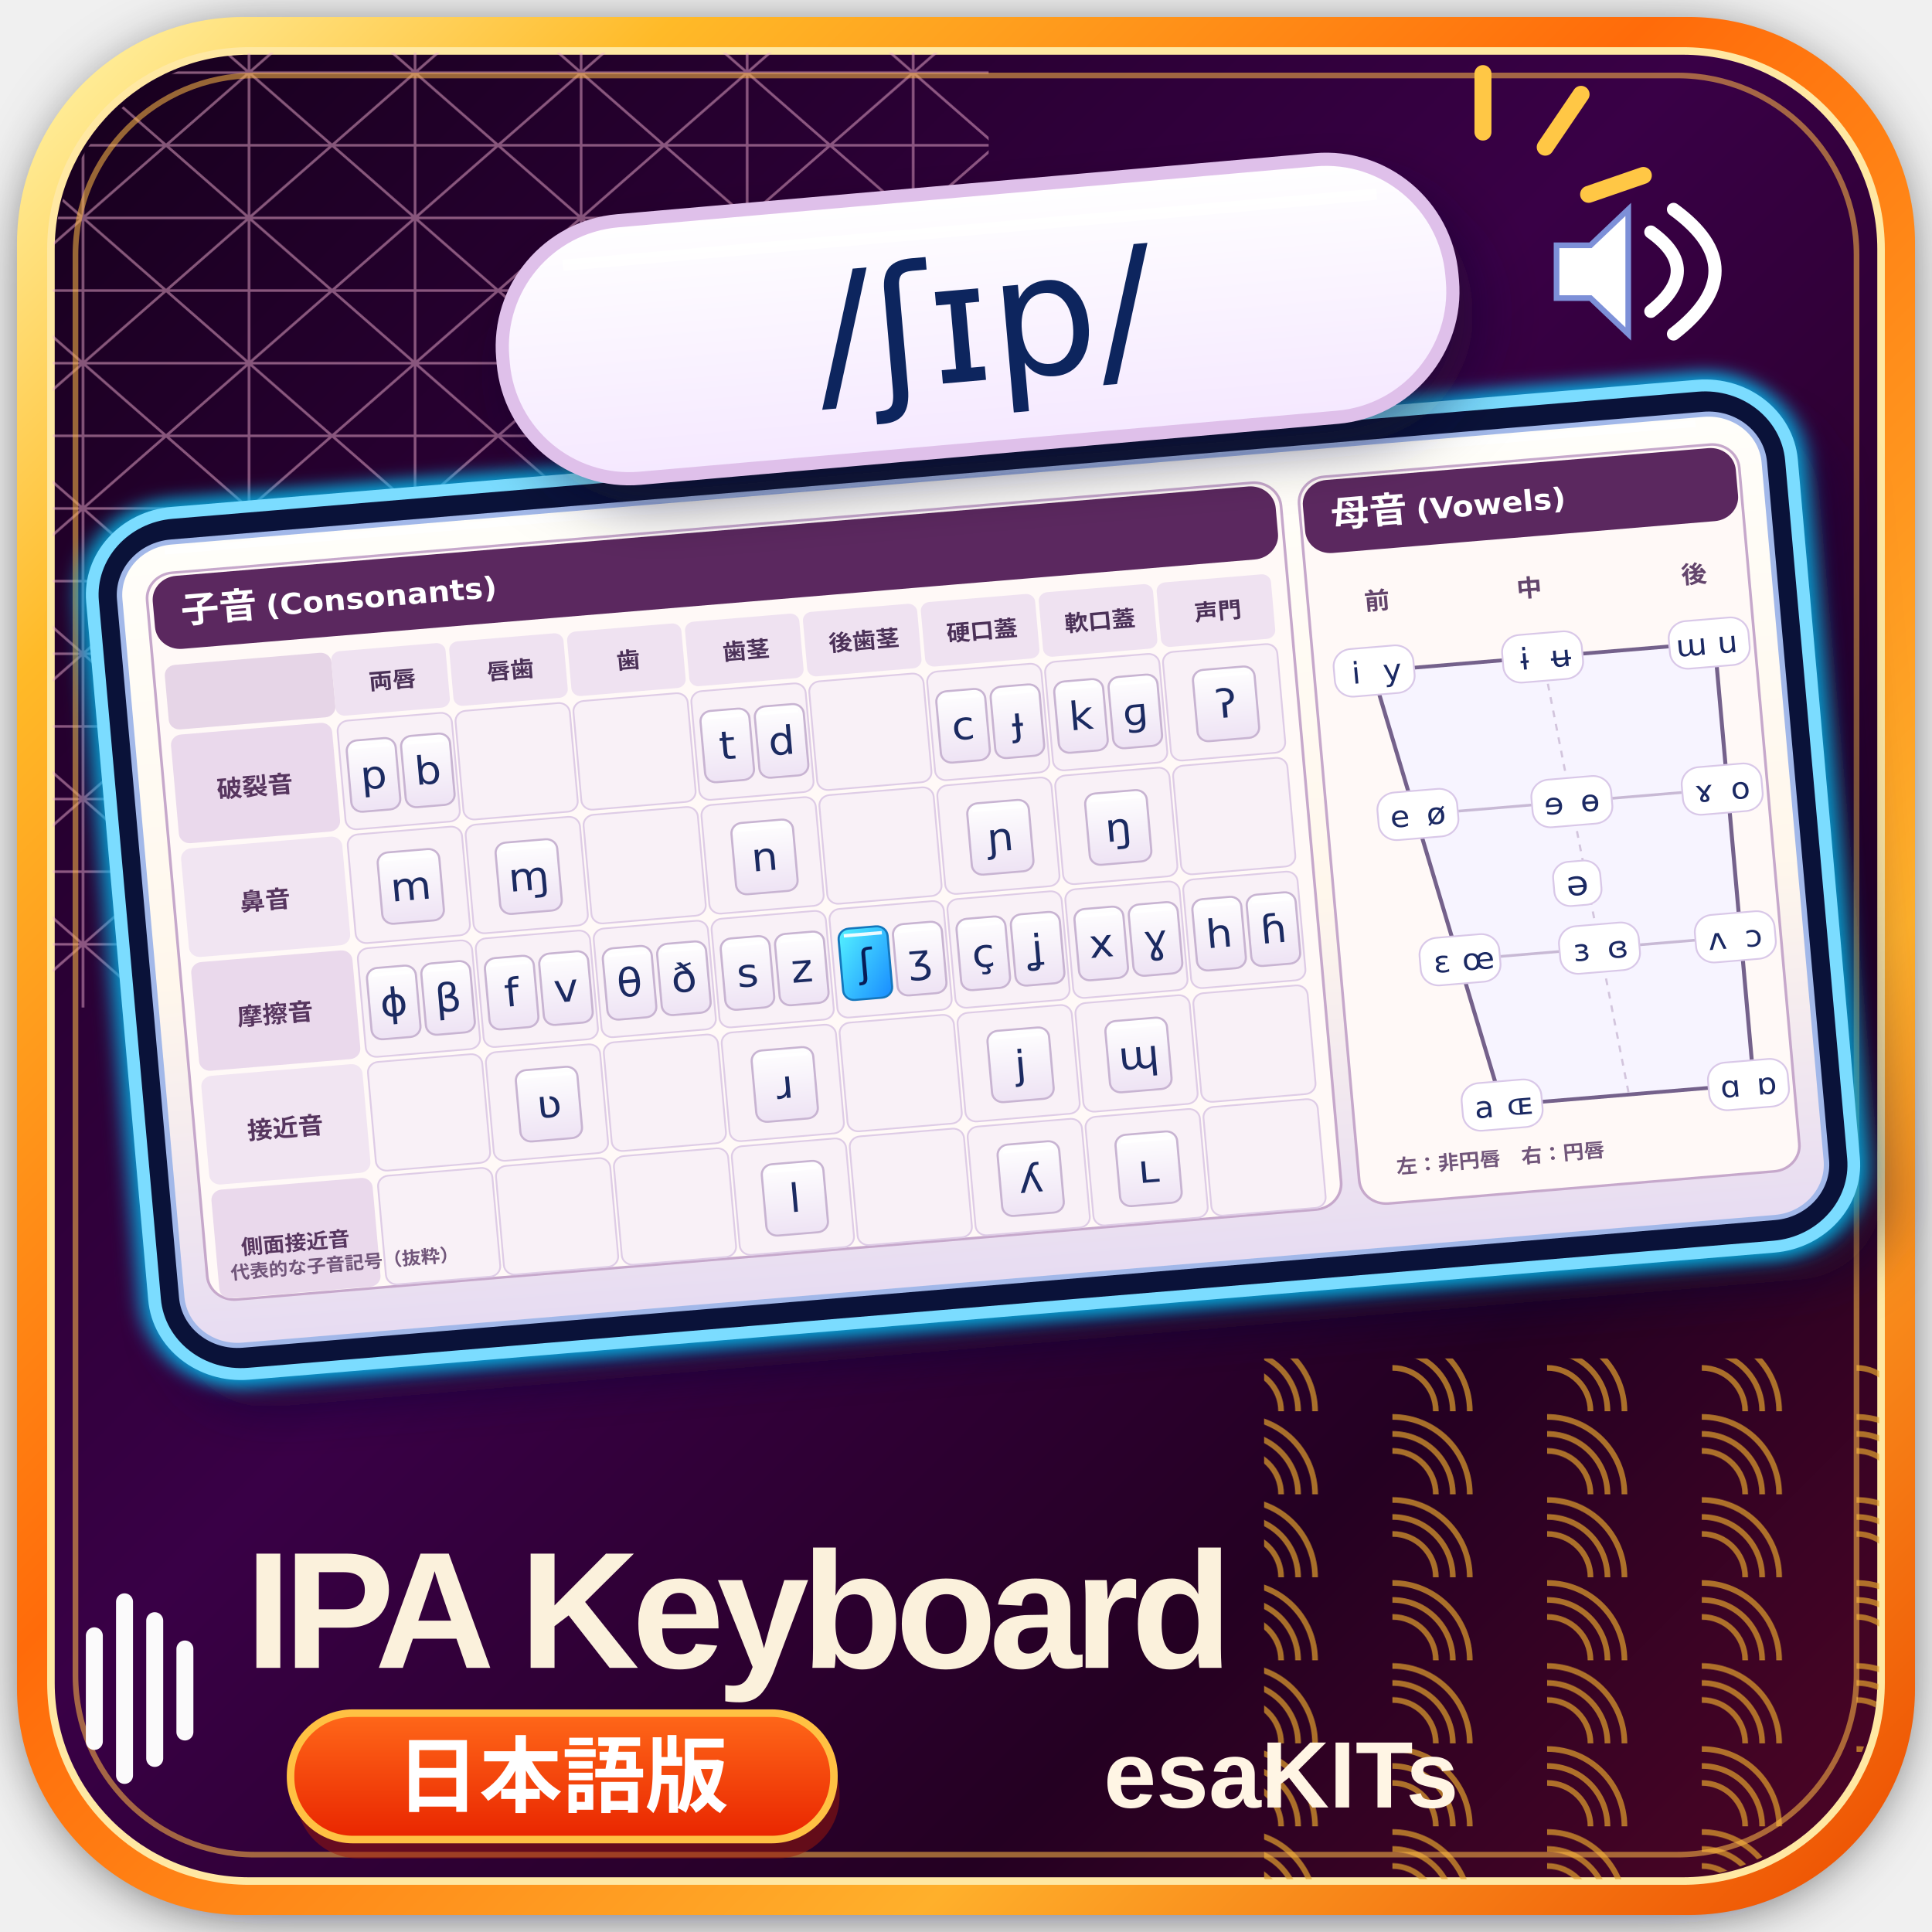
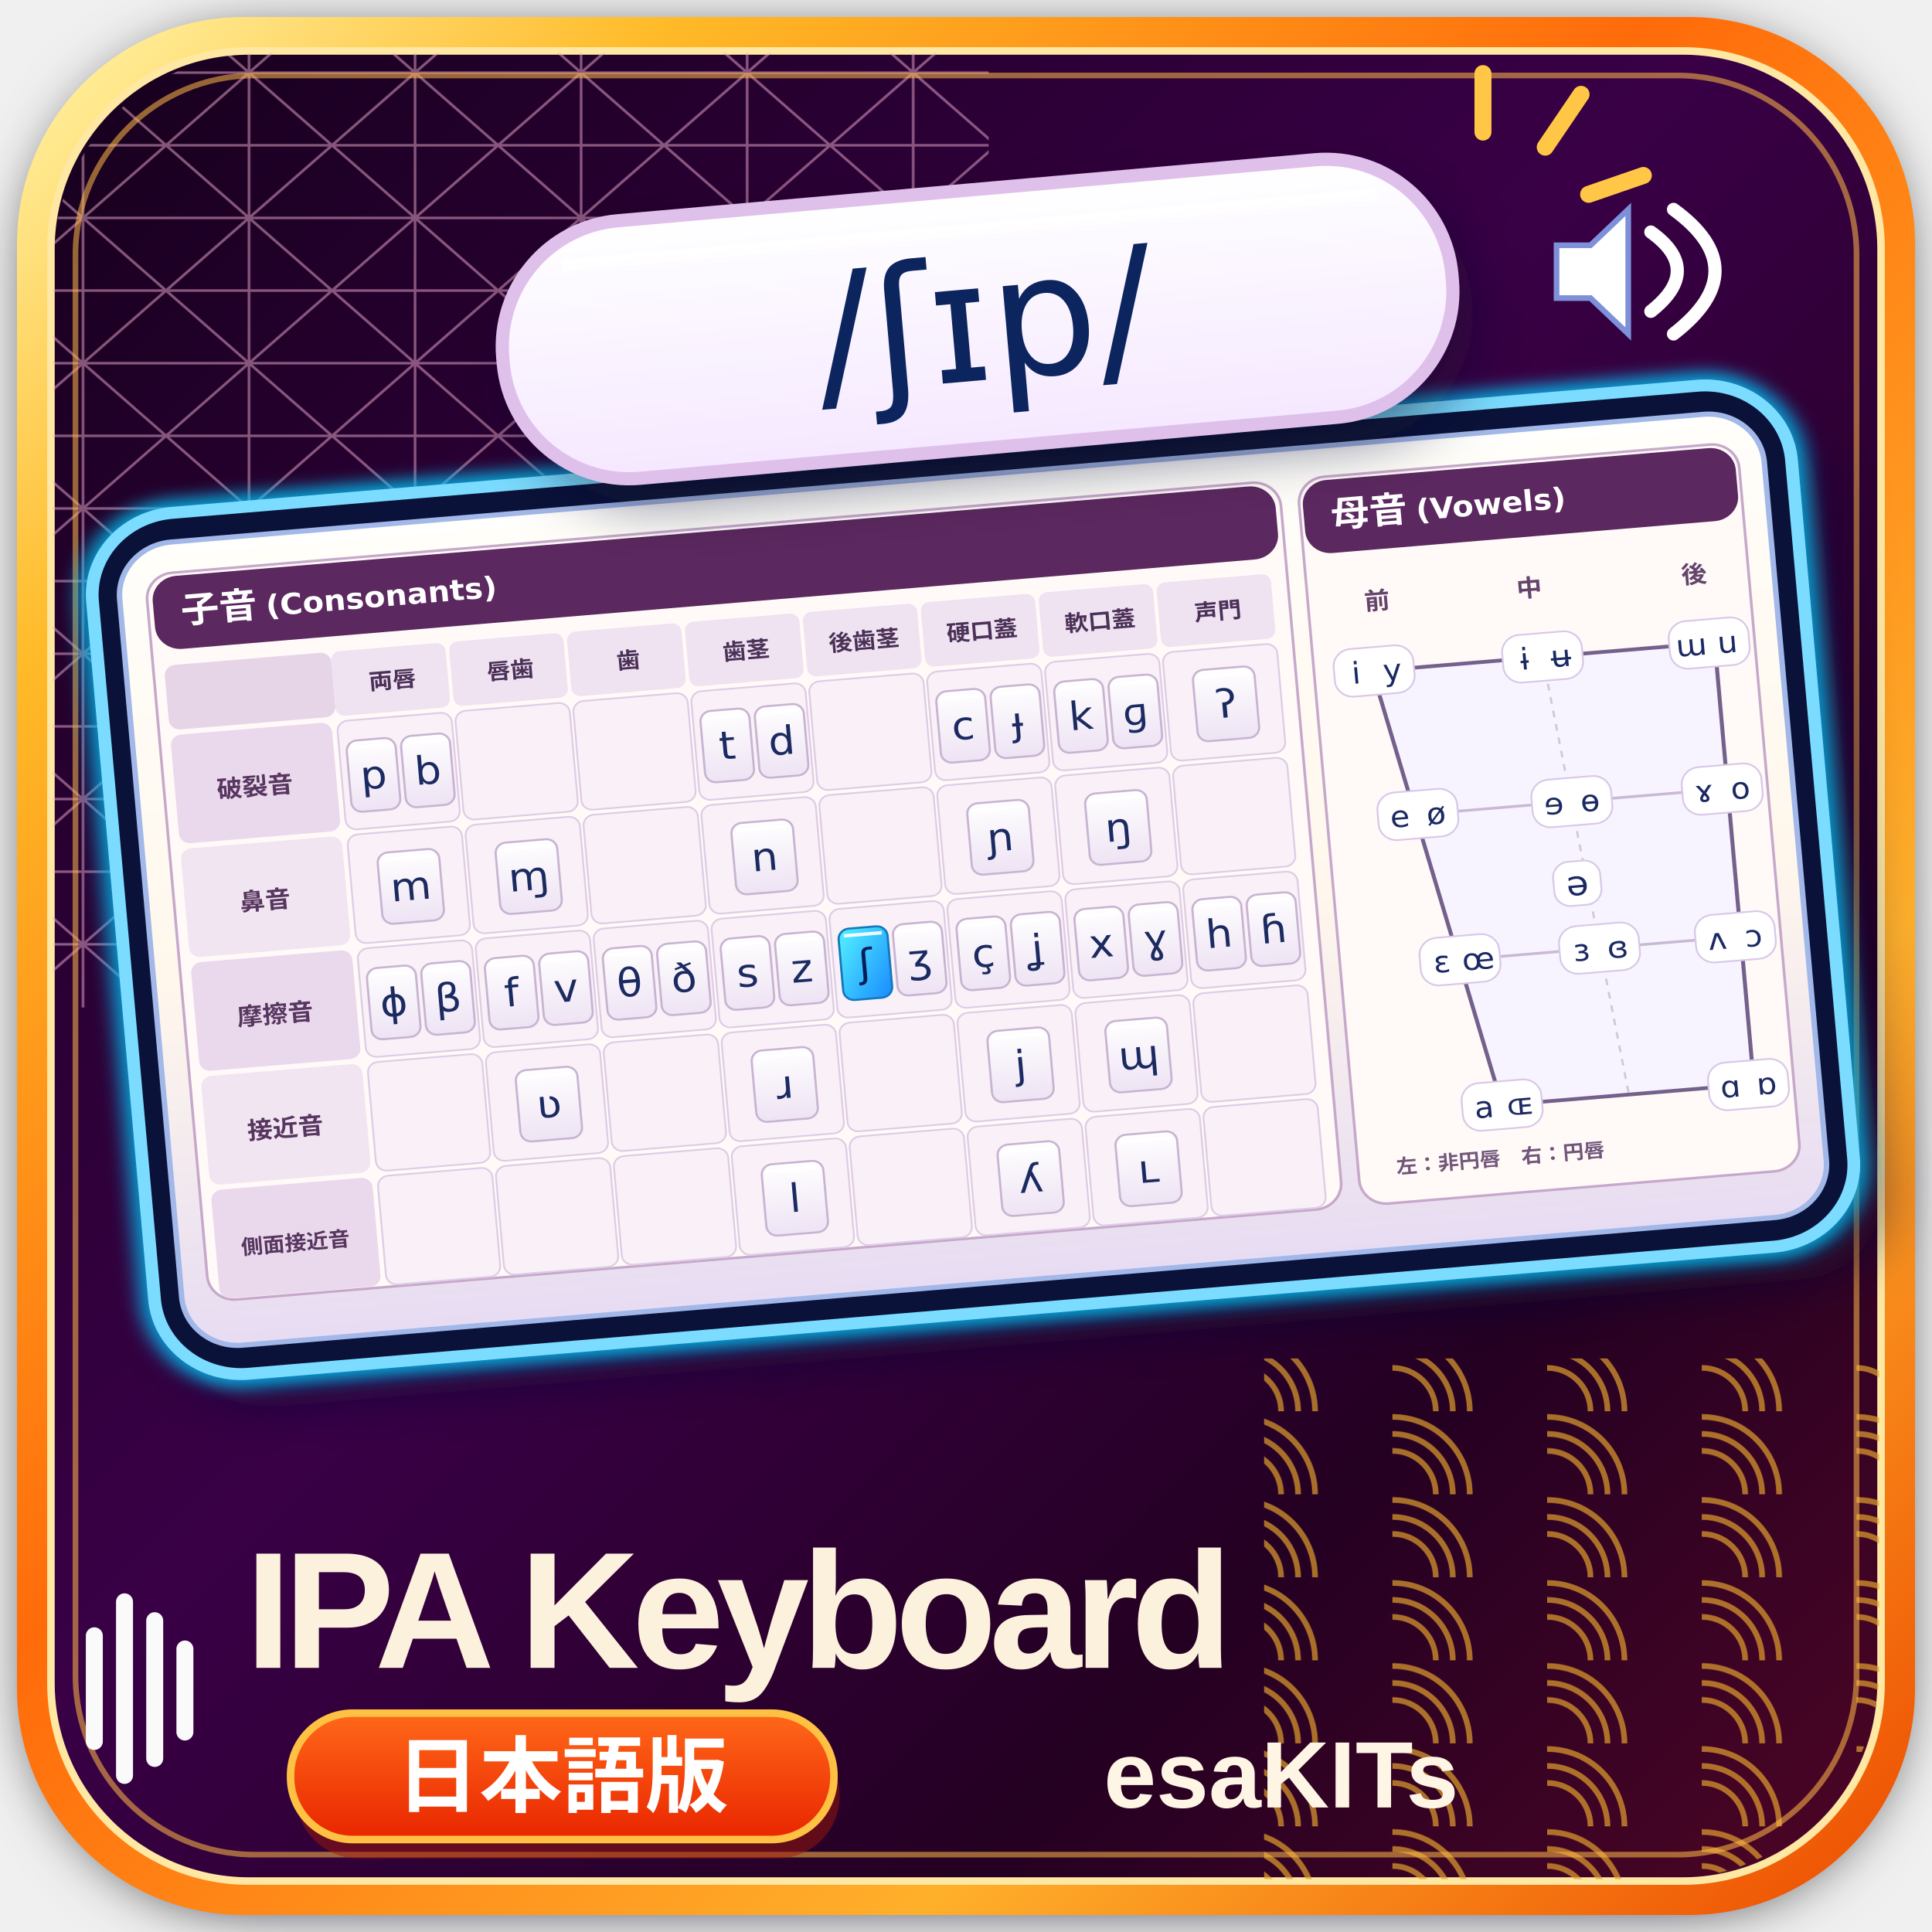
<svg xmlns="http://www.w3.org/2000/svg" width="1024" height="1024" viewBox="0 0 1024 1024" role="img" aria-label="esaKITs IPA Keyboard 日本語版 アイコン。IPA子音の代表的な記号と母音四辺形。">
  <defs>
    <style>
@font-face{font-family:ipa;src:url('https://raw.githubusercontent.com/esaKITs/ipa-keyboard/main/fonts/DoulosSIL-Regular.woff2') format('woff2')}
@font-face{font-family:jp;src:url('https://raw.githubusercontent.com/esaKITs/ipa-keyboard/main/fonts/NotoSansJP-Bold.woff2') format('woff2');font-weight:700}
.ipa{font-family:ipa,"Doulos SIL","Charis SIL","DejaVu Sans",serif}
.jp{font-family:jp,"Noto Sans JP",sans-serif;font-weight:700}
</style>
    <linearGradient id="gold" x1="0" y1="0" x2="1" y2="1">
      <stop stop-color="#fff5aa" />
      <stop offset=".17" stop-color="#ffba28" />
      <stop offset=".43" stop-color="#ff6b0a" />
      <stop offset=".74" stop-color="#ffb02b" />
      <stop offset="1" stop-color="#ed4c00" />
    </linearGradient>
    <linearGradient id="purple" x1="0" y1="0" x2="1" y2="1">
      <stop stop-color="#17001d" />
      <stop offset=".45" stop-color="#390046" />
      <stop offset=".75" stop-color="#240022" />
      <stop offset="1" stop-color="#4d0525" />
    </linearGradient>
    <linearGradient id="paper" x1="0" y1="0" x2="0" y2="1">
      <stop stop-color="#fffefa" />
      <stop offset=".55" stop-color="#fff7ec" />
      <stop offset="1" stop-color="#e7dcf2" />
    </linearGradient>
    <linearGradient id="key" x1="0" y1="0" x2="0" y2="1">
      <stop stop-color="#ffffff" />
      <stop offset="1" stop-color="#eee3f4" />
    </linearGradient>
    <linearGradient id="blue" x1="0" y1="0" x2="1" y2="1">
      <stop stop-color="#00e9ff" />
      <stop offset=".55" stop-color="#1d77ff" />
      <stop offset="1" stop-color="#914fff" />
    </linearGradient>
    <linearGradient id="selected" x1="0" y1="0" x2="1" y2="1">
      <stop stop-color="#55f3ff" />
      <stop offset="1" stop-color="#188bff" />
    </linearGradient>
    <linearGradient id="bubble" x1="0" y1="0" x2="0" y2="1">
      <stop stop-color="#ffffff" />
      <stop offset="1" stop-color="#f5e8ff" />
    </linearGradient>
    <linearGradient id="red" x1="0" y1="0" x2="0" y2="1">
      <stop stop-color="#ff6819" />
      <stop offset="1" stop-color="#e92500" />
    </linearGradient>
    <pattern id="asanoha" width="88" height="77" patternUnits="userSpaceOnUse">
      <g fill="none" stroke="#f6b4d5" stroke-width="1.4" opacity=".48">
        <path d="M0 0L44 0L88 0M0 77L44 77L88 77M0 0L44 38.5L0 77M88 0L44 38.5L88 77M44 0V77M0 38.5H88M0 0L88 77M88 0L0 77" />
      </g>
    </pattern>
    <pattern id="waves" width="82" height="44" patternUnits="userSpaceOnUse">
      <g fill="none" stroke="#e5a42e" stroke-width="3" opacity=".8">
        <path d="M-41 44A41 41 0 0 1 41 44M-32 44A32 32 0 0 1 32 44M-23 44A23 23 0 0 1 23 44M0 0A41 41 0 0 1 82 0M9 0A32 32 0 0 1 73 0M18 0A23 23 0 0 1 64 0" />
      </g>
    </pattern>
    <filter id="shadow" x="-35%" y="-35%" width="180%" height="190%">
      <feGaussianBlur stdDeviation="16" />
    </filter>
    <filter id="glow" x="-40%" y="-40%" width="180%" height="180%">
      <feGaussianBlur stdDeviation="5" />
    </filter>
    <clipPath id="bgclip">
      <rect x="28" y="28" width="968" height="968" rx="112" />
    </clipPath>
  </defs>
  <rect x="17" y="20" width="990" height="992" rx="120" fill="#060014" opacity=".8" filter="url(#shadow)" />
  <rect x="9" y="9" width="1006" height="1006" rx="120" fill="url(#gold)" />
  <rect x="27" y="27" width="970" height="970" rx="105" fill="url(#purple)" stroke="#ffe8a3" stroke-width="4" />
  <g clip-path="url(#bgclip)">
    <rect x="24" y="24" width="500" height="510" fill="url(#asanoha)" />
    <rect x="670" y="720" width="400" height="350" fill="url(#waves)" opacity=".85" />
  </g>
  <rect x="40" y="40" width="944" height="943" rx="95" fill="none" stroke="#ffb947" stroke-width="3" opacity=".55" />
  <g transform="matrix(.96 -.08 .08 .90 -12 100)">
    <rect x="43" y="199" width="938" height="507" rx="48" fill="#070e38" opacity=".55" transform="translate(13 20)" filter="url(#shadow)" />
    <rect x="43" y="199" width="938" height="507" rx="48" fill="#0a0d37" stroke="#00caff" stroke-width="16" opacity=".8" filter="url(#glow)" />
    <rect x="43" y="199" width="938" height="507" rx="48" fill="#0a1239" stroke="#7bdcff" stroke-width="7" />
    <rect x="58" y="216" width="908" height="473" rx="31" fill="url(#paper)" stroke="#a2b8e9" stroke-width="3" />
    <path d="M85 221H930" stroke="#fff" stroke-width="4" opacity=".85" />
    <rect x="73" y="234" width="626" height="428" rx="15" fill="#fff9f7" stroke="#c6a8cb" stroke-width="1.5" />
    <rect x="709" y="234" width="243" height="428" rx="15" fill="#fff9f7" stroke="#c6a8cb" stroke-width="1.5" />
    <rect x="76" y="236" width="620" height="43" rx="14" fill="#5b285f" />
    <rect x="711" y="236" width="239" height="43" rx="14" fill="#5b285f" />
    <text x="91" y="264" font-size="21" fill="#fff" class="jp">子音 <tspan font-size="17" class="ipa">(Consonants)</tspan>
    </text>
    <text x="726" y="264" font-size="21" fill="#fff" class="jp">母音 <tspan font-size="17" class="ipa">(Vowels)</tspan>
    </text>
    <rect x="79" y="288" width="92" height="38" rx="6" fill="#e6d5e7" />
    <rect x="171.00" y="288" width="63.10" height="38" rx="5" fill="#efe2f1" />
    <text x="203.55" y="312" font-size="13" text-anchor="middle" fill="#4b3158" class="jp">両唇</text>
    <rect x="236.10" y="288" width="63.10" height="38" rx="5" fill="#efe2f1" />
    <text x="268.65" y="312" font-size="13" text-anchor="middle" fill="#4b3158" class="jp">唇歯</text>
    <rect x="301.20" y="288" width="63.10" height="38" rx="5" fill="#efe2f1" />
    <text x="333.75" y="312" font-size="13" text-anchor="middle" fill="#4b3158" class="jp">歯</text>
    <rect x="366.30" y="288" width="63.10" height="38" rx="5" fill="#efe2f1" />
    <text x="398.85" y="312" font-size="13" text-anchor="middle" fill="#4b3158" class="jp">歯茎</text>
    <rect x="431.40" y="288" width="63.10" height="38" rx="5" fill="#efe2f1" />
    <text x="463.95" y="312" font-size="13" text-anchor="middle" fill="#4b3158" class="jp">後歯茎</text>
    <rect x="496.50" y="288" width="63.10" height="38" rx="5" fill="#efe2f1" />
    <text x="529.05" y="312" font-size="13" text-anchor="middle" fill="#4b3158" class="jp">硬口蓋</text>
    <rect x="561.60" y="288" width="63.10" height="38" rx="5" fill="#efe2f1" />
    <text x="594.15" y="312" font-size="13" text-anchor="middle" fill="#4b3158" class="jp">軟口蓋</text>
    <rect x="626.70" y="288" width="63.10" height="38" rx="5" fill="#efe2f1" />
    <text x="659.25" y="312" font-size="13" text-anchor="middle" fill="#4b3158" class="jp">声門</text>
    <rect x="79" y="329" width="89" height="64" rx="6" fill="#ead9ec" />
    <text x="123" y="368" font-size="14" text-anchor="middle" fill="#57365f" class="jp">破裂音</text>
    <rect x="171.00" y="329" width="63.10" height="64" rx="6" fill="#f9f1f7" stroke="#decce6" stroke-width="1" />
    <rect x="175.05" y="341" width="27" height="42" rx="6" fill="url(#key)" stroke="#c8b4d2" stroke-width="1.2" />
    <path d="M178.05 345h21" stroke="#fff" stroke-width="2" opacity=".9" />
    <text x="188.55" y="370" font-size="23" text-anchor="middle" fill="#1b2a61" class="ipa">p</text>
    <rect x="205.05" y="341" width="27" height="42" rx="6" fill="url(#key)" stroke="#c8b4d2" stroke-width="1.2" />
    <path d="M208.05 345h21" stroke="#fff" stroke-width="2" opacity=".9" />
    <text x="218.55" y="370" font-size="23" text-anchor="middle" fill="#1b2a61" class="ipa">b</text>
    <rect x="236.10" y="329" width="63.10" height="64" rx="6" fill="#f9f1f7" stroke="#decce6" stroke-width="1" />
    <rect x="301.20" y="329" width="63.10" height="64" rx="6" fill="#f9f1f7" stroke="#decce6" stroke-width="1" />
    <rect x="366.30" y="329" width="63.10" height="64" rx="6" fill="#f9f1f7" stroke="#decce6" stroke-width="1" />
    <rect x="370.35" y="341" width="27" height="42" rx="6" fill="url(#key)" stroke="#c8b4d2" stroke-width="1.2" />
    <path d="M373.35 345h21" stroke="#fff" stroke-width="2" opacity=".9" />
    <text x="383.85" y="370" font-size="23" text-anchor="middle" fill="#1b2a61" class="ipa">t</text>
    <rect x="400.35" y="341" width="27" height="42" rx="6" fill="url(#key)" stroke="#c8b4d2" stroke-width="1.2" />
    <path d="M403.35 345h21" stroke="#fff" stroke-width="2" opacity=".9" />
    <text x="413.85" y="370" font-size="23" text-anchor="middle" fill="#1b2a61" class="ipa">d</text>
    <rect x="431.40" y="329" width="63.10" height="64" rx="6" fill="#f9f1f7" stroke="#decce6" stroke-width="1" />
    <rect x="496.50" y="329" width="63.10" height="64" rx="6" fill="#f9f1f7" stroke="#decce6" stroke-width="1" />
    <rect x="500.55" y="341" width="27" height="42" rx="6" fill="url(#key)" stroke="#c8b4d2" stroke-width="1.2" />
    <path d="M503.55 345h21" stroke="#fff" stroke-width="2" opacity=".9" />
    <text x="514.05" y="370" font-size="23" text-anchor="middle" fill="#1b2a61" class="ipa">c</text>
    <rect x="530.55" y="341" width="27" height="42" rx="6" fill="url(#key)" stroke="#c8b4d2" stroke-width="1.2" />
    <path d="M533.55 345h21" stroke="#fff" stroke-width="2" opacity=".9" />
    <text x="544.05" y="370" font-size="23" text-anchor="middle" fill="#1b2a61" class="ipa">ɟ</text>
    <rect x="561.60" y="329" width="63.10" height="64" rx="6" fill="#f9f1f7" stroke="#decce6" stroke-width="1" />
    <rect x="565.65" y="341" width="27" height="42" rx="6" fill="url(#key)" stroke="#c8b4d2" stroke-width="1.2" />
    <path d="M568.65 345h21" stroke="#fff" stroke-width="2" opacity=".9" />
    <text x="579.15" y="370" font-size="23" text-anchor="middle" fill="#1b2a61" class="ipa">k</text>
    <rect x="595.65" y="341" width="27" height="42" rx="6" fill="url(#key)" stroke="#c8b4d2" stroke-width="1.2" />
    <path d="M598.65 345h21" stroke="#fff" stroke-width="2" opacity=".9" />
    <text x="609.15" y="370" font-size="22" text-anchor="middle" fill="#1b2a61" class="ipa">ɡ</text>
    <rect x="626.70" y="329" width="63.10" height="64" rx="6" fill="#f9f1f7" stroke="#decce6" stroke-width="1" />
    <rect x="642.25" y="341" width="34" height="42" rx="6" fill="url(#key)" stroke="#c8b4d2" stroke-width="1.2" />
    <path d="M645.25 345h28" stroke="#fff" stroke-width="2" opacity=".9" />
    <text x="659.25" y="370" font-size="23" text-anchor="middle" fill="#1b2a61" class="ipa">ʔ</text>
    <rect x="79" y="396" width="89" height="64" rx="6" fill="#f1e5f2" />
    <text x="123" y="435" font-size="14" text-anchor="middle" fill="#57365f" class="jp">鼻音</text>
    <rect x="171.00" y="396" width="63.10" height="64" rx="6" fill="#f9f1f7" stroke="#decce6" stroke-width="1" />
    <rect x="186.55" y="408" width="34" height="42" rx="6" fill="url(#key)" stroke="#c8b4d2" stroke-width="1.2" />
    <path d="M189.55 412h28" stroke="#fff" stroke-width="2" opacity=".9" />
    <text x="203.55" y="437" font-size="23" text-anchor="middle" fill="#1b2a61" class="ipa">m</text>
    <rect x="236.10" y="396" width="63.10" height="64" rx="6" fill="#f9f1f7" stroke="#decce6" stroke-width="1" />
    <rect x="251.65" y="408" width="34" height="42" rx="6" fill="url(#key)" stroke="#c8b4d2" stroke-width="1.2" />
    <path d="M254.65 412h28" stroke="#fff" stroke-width="2" opacity=".9" />
    <text x="268.65" y="437" font-size="23" text-anchor="middle" fill="#1b2a61" class="ipa">ɱ</text>
    <rect x="301.20" y="396" width="63.10" height="64" rx="6" fill="#f9f1f7" stroke="#decce6" stroke-width="1" />
    <rect x="366.30" y="396" width="63.10" height="64" rx="6" fill="#f9f1f7" stroke="#decce6" stroke-width="1" />
    <rect x="381.85" y="408" width="34" height="42" rx="6" fill="url(#key)" stroke="#c8b4d2" stroke-width="1.2" />
    <path d="M384.85 412h28" stroke="#fff" stroke-width="2" opacity=".9" />
    <text x="398.85" y="437" font-size="23" text-anchor="middle" fill="#1b2a61" class="ipa">n</text>
    <rect x="431.40" y="396" width="63.10" height="64" rx="6" fill="#f9f1f7" stroke="#decce6" stroke-width="1" />
    <rect x="496.50" y="396" width="63.10" height="64" rx="6" fill="#f9f1f7" stroke="#decce6" stroke-width="1" />
    <rect x="512.05" y="408" width="34" height="42" rx="6" fill="url(#key)" stroke="#c8b4d2" stroke-width="1.2" />
    <path d="M515.05 412h28" stroke="#fff" stroke-width="2" opacity=".9" />
    <text x="529.05" y="437" font-size="23" text-anchor="middle" fill="#1b2a61" class="ipa">ɲ</text>
    <rect x="561.60" y="396" width="63.10" height="64" rx="6" fill="#f9f1f7" stroke="#decce6" stroke-width="1" />
    <rect x="577.15" y="408" width="34" height="42" rx="6" fill="url(#key)" stroke="#c8b4d2" stroke-width="1.2" />
    <path d="M580.15 412h28" stroke="#fff" stroke-width="2" opacity=".9" />
    <text x="594.15" y="437" font-size="23" text-anchor="middle" fill="#1b2a61" class="ipa">ŋ</text>
    <rect x="626.70" y="396" width="63.10" height="64" rx="6" fill="#f9f1f7" stroke="#decce6" stroke-width="1" />
    <rect x="79" y="463" width="89" height="64" rx="6" fill="#ead9ec" />
    <text x="123" y="502" font-size="14" text-anchor="middle" fill="#57365f" class="jp">摩擦音</text>
    <rect x="171.00" y="463" width="63.10" height="64" rx="6" fill="#f9f1f7" stroke="#decce6" stroke-width="1" />
    <rect x="175.05" y="475" width="27" height="42" rx="6" fill="url(#key)" stroke="#c8b4d2" stroke-width="1.2" />
    <path d="M178.05 479h21" stroke="#fff" stroke-width="2" opacity=".9" />
    <text x="188.55" y="504" font-size="23" text-anchor="middle" fill="#1b2a61" class="ipa">ɸ</text>
    <rect x="205.05" y="475" width="27" height="42" rx="6" fill="url(#key)" stroke="#c8b4d2" stroke-width="1.2" />
    <path d="M208.05 479h21" stroke="#fff" stroke-width="2" opacity=".9" />
    <text x="218.55" y="504" font-size="23" text-anchor="middle" fill="#1b2a61" class="ipa">β</text>
    <rect x="236.10" y="463" width="63.10" height="64" rx="6" fill="#f9f1f7" stroke="#decce6" stroke-width="1" />
    <rect x="240.15" y="475" width="27" height="42" rx="6" fill="url(#key)" stroke="#c8b4d2" stroke-width="1.2" />
    <path d="M243.15 479h21" stroke="#fff" stroke-width="2" opacity=".9" />
    <text x="253.65" y="504" font-size="23" text-anchor="middle" fill="#1b2a61" class="ipa">f</text>
    <rect x="270.15" y="475" width="27" height="42" rx="6" fill="url(#key)" stroke="#c8b4d2" stroke-width="1.2" />
    <path d="M273.15 479h21" stroke="#fff" stroke-width="2" opacity=".9" />
    <text x="283.65" y="504" font-size="23" text-anchor="middle" fill="#1b2a61" class="ipa">v</text>
    <rect x="301.20" y="463" width="63.10" height="64" rx="6" fill="#f9f1f7" stroke="#decce6" stroke-width="1" />
    <rect x="305.25" y="475" width="27" height="42" rx="6" fill="url(#key)" stroke="#c8b4d2" stroke-width="1.2" />
    <path d="M308.25 479h21" stroke="#fff" stroke-width="2" opacity=".9" />
    <text x="318.75" y="504" font-size="23" text-anchor="middle" fill="#1b2a61" class="ipa">θ</text>
    <rect x="335.25" y="475" width="27" height="42" rx="6" fill="url(#key)" stroke="#c8b4d2" stroke-width="1.2" />
    <path d="M338.25 479h21" stroke="#fff" stroke-width="2" opacity=".9" />
    <text x="348.75" y="504" font-size="23" text-anchor="middle" fill="#1b2a61" class="ipa">ð</text>
    <rect x="366.30" y="463" width="63.10" height="64" rx="6" fill="#f9f1f7" stroke="#decce6" stroke-width="1" />
    <rect x="370.35" y="475" width="27" height="42" rx="6" fill="url(#key)" stroke="#c8b4d2" stroke-width="1.2" />
    <path d="M373.35 479h21" stroke="#fff" stroke-width="2" opacity=".9" />
    <text x="383.85" y="504" font-size="23" text-anchor="middle" fill="#1b2a61" class="ipa">s</text>
    <rect x="400.35" y="475" width="27" height="42" rx="6" fill="url(#key)" stroke="#c8b4d2" stroke-width="1.2" />
    <path d="M403.35 479h21" stroke="#fff" stroke-width="2" opacity=".9" />
    <text x="413.85" y="504" font-size="23" text-anchor="middle" fill="#1b2a61" class="ipa">z</text>
    <rect x="431.40" y="463" width="63.10" height="64" rx="6" fill="#f9f1f7" stroke="#decce6" stroke-width="1" />
    <rect x="435.45" y="475" width="27" height="42" rx="6" fill="url(#selected)" stroke="#1477bd" stroke-width="1.2" />
    <path d="M438.45 479h21" stroke="#fff" stroke-width="2" opacity=".9" />
    <text x="448.95" y="504" font-size="23" text-anchor="middle" fill="#071d58" class="ipa">ʃ</text>
    <rect x="465.45" y="475" width="27" height="42" rx="6" fill="url(#key)" stroke="#c8b4d2" stroke-width="1.2" />
    <path d="M468.45 479h21" stroke="#fff" stroke-width="2" opacity=".9" />
    <text x="478.95" y="504" font-size="23" text-anchor="middle" fill="#1b2a61" class="ipa">ʒ</text>
    <rect x="496.50" y="463" width="63.10" height="64" rx="6" fill="#f9f1f7" stroke="#decce6" stroke-width="1" />
    <rect x="500.55" y="475" width="27" height="42" rx="6" fill="url(#key)" stroke="#c8b4d2" stroke-width="1.2" />
    <path d="M503.55 479h21" stroke="#fff" stroke-width="2" opacity=".9" />
    <text x="514.05" y="504" font-size="23" text-anchor="middle" fill="#1b2a61" class="ipa">ç</text>
    <rect x="530.55" y="475" width="27" height="42" rx="6" fill="url(#key)" stroke="#c8b4d2" stroke-width="1.2" />
    <path d="M533.55 479h21" stroke="#fff" stroke-width="2" opacity=".9" />
    <text x="544.05" y="504" font-size="23" text-anchor="middle" fill="#1b2a61" class="ipa">ʝ</text>
    <rect x="561.60" y="463" width="63.10" height="64" rx="6" fill="#f9f1f7" stroke="#decce6" stroke-width="1" />
    <rect x="565.65" y="475" width="27" height="42" rx="6" fill="url(#key)" stroke="#c8b4d2" stroke-width="1.2" />
    <path d="M568.65 479h21" stroke="#fff" stroke-width="2" opacity=".9" />
    <text x="579.15" y="504" font-size="23" text-anchor="middle" fill="#1b2a61" class="ipa">x</text>
    <rect x="595.65" y="475" width="27" height="42" rx="6" fill="url(#key)" stroke="#c8b4d2" stroke-width="1.2" />
    <path d="M598.65 479h21" stroke="#fff" stroke-width="2" opacity=".9" />
    <text x="609.15" y="504" font-size="23" text-anchor="middle" fill="#1b2a61" class="ipa">ɣ</text>
    <rect x="626.70" y="463" width="63.10" height="64" rx="6" fill="#f9f1f7" stroke="#decce6" stroke-width="1" />
    <rect x="630.75" y="475" width="27" height="42" rx="6" fill="url(#key)" stroke="#c8b4d2" stroke-width="1.2" />
    <path d="M633.75 479h21" stroke="#fff" stroke-width="2" opacity=".9" />
    <text x="644.25" y="504" font-size="23" text-anchor="middle" fill="#1b2a61" class="ipa">h</text>
    <rect x="660.75" y="475" width="27" height="42" rx="6" fill="url(#key)" stroke="#c8b4d2" stroke-width="1.2" />
    <path d="M663.75 479h21" stroke="#fff" stroke-width="2" opacity=".9" />
    <text x="674.25" y="504" font-size="23" text-anchor="middle" fill="#1b2a61" class="ipa">ɦ</text>
    <rect x="79" y="530" width="89" height="64" rx="6" fill="#f1e5f2" />
    <text x="123" y="569" font-size="14" text-anchor="middle" fill="#57365f" class="jp">接近音</text>
    <rect x="171.00" y="530" width="63.10" height="64" rx="6" fill="#f9f1f7" stroke="#decce6" stroke-width="1" />
    <rect x="236.10" y="530" width="63.10" height="64" rx="6" fill="#f9f1f7" stroke="#decce6" stroke-width="1" />
    <rect x="251.65" y="542" width="34" height="42" rx="6" fill="url(#key)" stroke="#c8b4d2" stroke-width="1.2" />
    <path d="M254.65 546h28" stroke="#fff" stroke-width="2" opacity=".9" />
    <text x="268.65" y="571" font-size="23" text-anchor="middle" fill="#1b2a61" class="ipa">ʋ</text>
    <rect x="301.20" y="530" width="63.10" height="64" rx="6" fill="#f9f1f7" stroke="#decce6" stroke-width="1" />
    <rect x="366.30" y="530" width="63.10" height="64" rx="6" fill="#f9f1f7" stroke="#decce6" stroke-width="1" />
    <rect x="381.85" y="542" width="34" height="42" rx="6" fill="url(#key)" stroke="#c8b4d2" stroke-width="1.2" />
    <path d="M384.85 546h28" stroke="#fff" stroke-width="2" opacity=".9" />
    <text x="398.85" y="571" font-size="23" text-anchor="middle" fill="#1b2a61" class="ipa">ɹ</text>
    <rect x="431.40" y="530" width="63.10" height="64" rx="6" fill="#f9f1f7" stroke="#decce6" stroke-width="1" />
    <rect x="496.50" y="530" width="63.10" height="64" rx="6" fill="#f9f1f7" stroke="#decce6" stroke-width="1" />
    <rect x="512.05" y="542" width="34" height="42" rx="6" fill="url(#key)" stroke="#c8b4d2" stroke-width="1.2" />
    <path d="M515.05 546h28" stroke="#fff" stroke-width="2" opacity=".9" />
    <text x="529.05" y="571" font-size="23" text-anchor="middle" fill="#1b2a61" class="ipa">j</text>
    <rect x="561.60" y="530" width="63.10" height="64" rx="6" fill="#f9f1f7" stroke="#decce6" stroke-width="1" />
    <rect x="577.15" y="542" width="34" height="42" rx="6" fill="url(#key)" stroke="#c8b4d2" stroke-width="1.2" />
    <path d="M580.15 546h28" stroke="#fff" stroke-width="2" opacity=".9" />
    <text x="594.15" y="571" font-size="23" text-anchor="middle" fill="#1b2a61" class="ipa">ɰ</text>
    <rect x="626.70" y="530" width="63.10" height="64" rx="6" fill="#f9f1f7" stroke="#decce6" stroke-width="1" />
    <rect x="79" y="597" width="89" height="64" rx="6" fill="#ead9ec" />
    <text x="123" y="636" font-size="12" text-anchor="middle" fill="#57365f" class="jp">側面接近音</text>
    <rect x="171.00" y="597" width="63.10" height="64" rx="6" fill="#f9f1f7" stroke="#decce6" stroke-width="1" />
    <rect x="236.10" y="597" width="63.10" height="64" rx="6" fill="#f9f1f7" stroke="#decce6" stroke-width="1" />
    <rect x="301.20" y="597" width="63.10" height="64" rx="6" fill="#f9f1f7" stroke="#decce6" stroke-width="1" />
    <rect x="366.30" y="597" width="63.10" height="64" rx="6" fill="#f9f1f7" stroke="#decce6" stroke-width="1" />
    <rect x="381.85" y="609" width="34" height="42" rx="6" fill="url(#key)" stroke="#c8b4d2" stroke-width="1.2" />
    <path d="M384.85 613h28" stroke="#fff" stroke-width="2" opacity=".9" />
    <text x="398.85" y="638" font-size="23" text-anchor="middle" fill="#1b2a61" class="ipa">l</text>
    <rect x="431.40" y="597" width="63.10" height="64" rx="6" fill="#f9f1f7" stroke="#decce6" stroke-width="1" />
    <rect x="496.50" y="597" width="63.10" height="64" rx="6" fill="#f9f1f7" stroke="#decce6" stroke-width="1" />
    <rect x="512.05" y="609" width="34" height="42" rx="6" fill="url(#key)" stroke="#c8b4d2" stroke-width="1.2" />
    <path d="M515.05 613h28" stroke="#fff" stroke-width="2" opacity=".9" />
    <text x="529.05" y="638" font-size="23" text-anchor="middle" fill="#1b2a61" class="ipa">ʎ</text>
    <rect x="561.60" y="597" width="63.10" height="64" rx="6" fill="#f9f1f7" stroke="#decce6" stroke-width="1" />
    <rect x="577.15" y="609" width="34" height="42" rx="6" fill="url(#key)" stroke="#c8b4d2" stroke-width="1.2" />
    <path d="M580.15 613h28" stroke="#fff" stroke-width="2" opacity=".9" />
    <text x="594.15" y="638" font-size="23" text-anchor="middle" fill="#1b2a61" class="ipa">ʟ</text>
    <rect x="626.70" y="597" width="63.10" height="64" rx="6" fill="#f9f1f7" stroke="#decce6" stroke-width="1" />
-     <text x="86" y="650" font-size="10.5" fill="#71567a" class="jp">代表的な子音記号（抜粋）</text>
    <text x="740" y="314" font-size="14" fill="#63456c" class="jp">前</text>
    <text x="824" y="314" font-size="14" fill="#63456c" class="jp">中</text>
    <text x="915" y="314" font-size="14" fill="#63456c" class="jp">後</text>
    <path d="M741 350L930 350L930 610L791 610Z" fill="#f7f4ff" stroke="#74618b" stroke-width="2.2" />
    <path d="M757.54 436H930" stroke="#c8b9d5" stroke-width="1.6" />
    <path d="M774.27 523H930" stroke="#c8b9d5" stroke-width="1.6" />
    <path d="M835 350L861 610" stroke="#d3c5dd" stroke-dasharray="4 4" stroke-width="1.2" />
    <rect x="720" y="336" width="44" height="28" rx="10" fill="#ffffff" stroke="#d9c8e8" stroke-width="1" />
    <text x="732" y="356.5" font-size="17.5" text-anchor="middle" fill="#1b2963" class="ipa">i</text>
    <text x="752" y="356.5" font-size="17.5" text-anchor="middle" fill="#1b2963" class="ipa">y</text>
    <rect x="813" y="336" width="44" height="28" rx="10" fill="#ffffff" stroke="#d9c8e8" stroke-width="1" />
    <text x="825" y="356.5" font-size="17.5" text-anchor="middle" fill="#1b2963" class="ipa">ɨ</text>
    <text x="845" y="356.5" font-size="17.5" text-anchor="middle" fill="#1b2963" class="ipa">ʉ</text>
    <rect x="905" y="336" width="44" height="28" rx="10" fill="#ffffff" stroke="#d9c8e8" stroke-width="1" />
    <text x="917" y="356.5" font-size="17.5" text-anchor="middle" fill="#1b2963" class="ipa">ɯ</text>
    <text x="937" y="356.5" font-size="17.5" text-anchor="middle" fill="#1b2963" class="ipa">u</text>
    <rect x="737" y="422" width="44" height="28" rx="10" fill="#ffffff" stroke="#d9c8e8" stroke-width="1" />
    <text x="749" y="442.5" font-size="17.5" text-anchor="middle" fill="#1b2963" class="ipa">e</text>
    <text x="769" y="442.5" font-size="17.5" text-anchor="middle" fill="#1b2963" class="ipa">ø</text>
    <rect x="822" y="422" width="44" height="28" rx="10" fill="#ffffff" stroke="#d9c8e8" stroke-width="1" />
    <text x="834" y="442.5" font-size="17.5" text-anchor="middle" fill="#1b2963" class="ipa">ɘ</text>
    <text x="854" y="442.5" font-size="17.5" text-anchor="middle" fill="#1b2963" class="ipa">ɵ</text>
    <rect x="905" y="422" width="44" height="28" rx="10" fill="#ffffff" stroke="#d9c8e8" stroke-width="1" />
    <text x="917" y="442.5" font-size="17.5" text-anchor="middle" fill="#1b2963" class="ipa">ɤ</text>
    <text x="937" y="442.5" font-size="17.5" text-anchor="middle" fill="#1b2963" class="ipa">o</text>
    <rect x="753" y="509" width="44" height="28" rx="10" fill="#ffffff" stroke="#d9c8e8" stroke-width="1" />
    <text x="765" y="529.5" font-size="17.5" text-anchor="middle" fill="#1b2963" class="ipa">ɛ</text>
    <text x="785" y="529.5" font-size="17.5" text-anchor="middle" fill="#1b2963" class="ipa">œ</text>
    <rect x="830" y="509" width="44" height="28" rx="10" fill="#ffffff" stroke="#d9c8e8" stroke-width="1" />
    <text x="842" y="529.5" font-size="17.5" text-anchor="middle" fill="#1b2963" class="ipa">ɜ</text>
    <text x="862" y="529.5" font-size="17.5" text-anchor="middle" fill="#1b2963" class="ipa">ɞ</text>
    <rect x="905" y="509" width="44" height="28" rx="10" fill="#ffffff" stroke="#d9c8e8" stroke-width="1" />
    <text x="917" y="529.5" font-size="17.5" text-anchor="middle" fill="#1b2963" class="ipa">ʌ</text>
    <text x="937" y="529.5" font-size="17.5" text-anchor="middle" fill="#1b2963" class="ipa">ɔ</text>
    <rect x="769" y="596" width="44" height="28" rx="10" fill="#ffffff" stroke="#d9c8e8" stroke-width="1" />
    <text x="781" y="616.5" font-size="17.5" text-anchor="middle" fill="#1b2963" class="ipa">a</text>
    <text x="801" y="616.5" font-size="17.5" text-anchor="middle" fill="#1b2963" class="ipa">ɶ</text>
    <rect x="905" y="596" width="44" height="28" rx="10" fill="#ffffff" stroke="#d9c8e8" stroke-width="1" />
    <text x="917" y="616.5" font-size="17.5" text-anchor="middle" fill="#1b2963" class="ipa">ɑ</text>
    <text x="937" y="616.5" font-size="17.5" text-anchor="middle" fill="#1b2963" class="ipa">ɒ</text>
    <rect x="830" y="471" width="26" height="26" rx="9" fill="#fff" stroke="#d9c8e8" />
    <text x="843" y="491" font-size="20" text-anchor="middle" fill="#1b2963" class="ipa">ə</text>
    <text x="730" y="645" font-size="11.5" fill="#71567a" class="jp">左：非円唇　右：円唇</text>
  </g>
  <g transform="rotate(-5 525 173)">
    <rect x="269" y="103" width="505" height="137" rx="67" fill="#0d0828" opacity=".5" transform="translate(6 11)" filter="url(#shadow)" />
    <rect x="266" y="100" width="505" height="137" rx="67" fill="url(#bubble)" stroke="#dfc0ea" stroke-width="7" />
    <path d="M302 121H735" stroke="#fff" stroke-width="6" opacity=".85" />
    <text x="522" y="201" text-anchor="middle" font-size="89" fill="#0d255e" class="ipa">/ʃɪp/</text>
  </g>
  <g transform="translate(825 99)">
    <path d="M0 31H18L38 12V78L18 59H0Z" fill="#fff" stroke="#7d90d8" stroke-width="3" />
    <path d="M50 24Q78 44 50 66M62 12Q106 44 62 78" stroke="#fff" stroke-width="7" fill="none" stroke-linecap="round" />
  </g>
  <g stroke="#ffc745" stroke-width="9" stroke-linecap="round">
    <path d="M786 70V39M819 78L838 50M842 103L871 93" />
  </g>
  <g opacity=".98">
    <path d="M50 867V923M66 849V941M82 859V932M98 874V918" stroke="#fff" stroke-width="9" stroke-linecap="round" />
    <text x="130" y="884" font-size="88" font-weight="900" letter-spacing="-4" fill="#fff6df" font-family="Arial,Helvetica,sans-serif">IPA Keyboard</text>
  </g>
  <rect x="154" y="912" width="288" height="67" rx="33" fill="#9e1709" opacity=".5" transform="translate(3 6)" />
  <rect x="154" y="908" width="288" height="67" rx="33" fill="url(#red)" stroke="#ffc143" stroke-width="4" />
  <text x="298" y="957" font-size="44" text-anchor="middle" fill="#fff" class="jp">日本語版</text>
  <text x="585" y="958" font-size="50" font-weight="800" fill="#fff5e4" font-family="Arial,Helvetica,sans-serif">esaKITs</text>
</svg>
